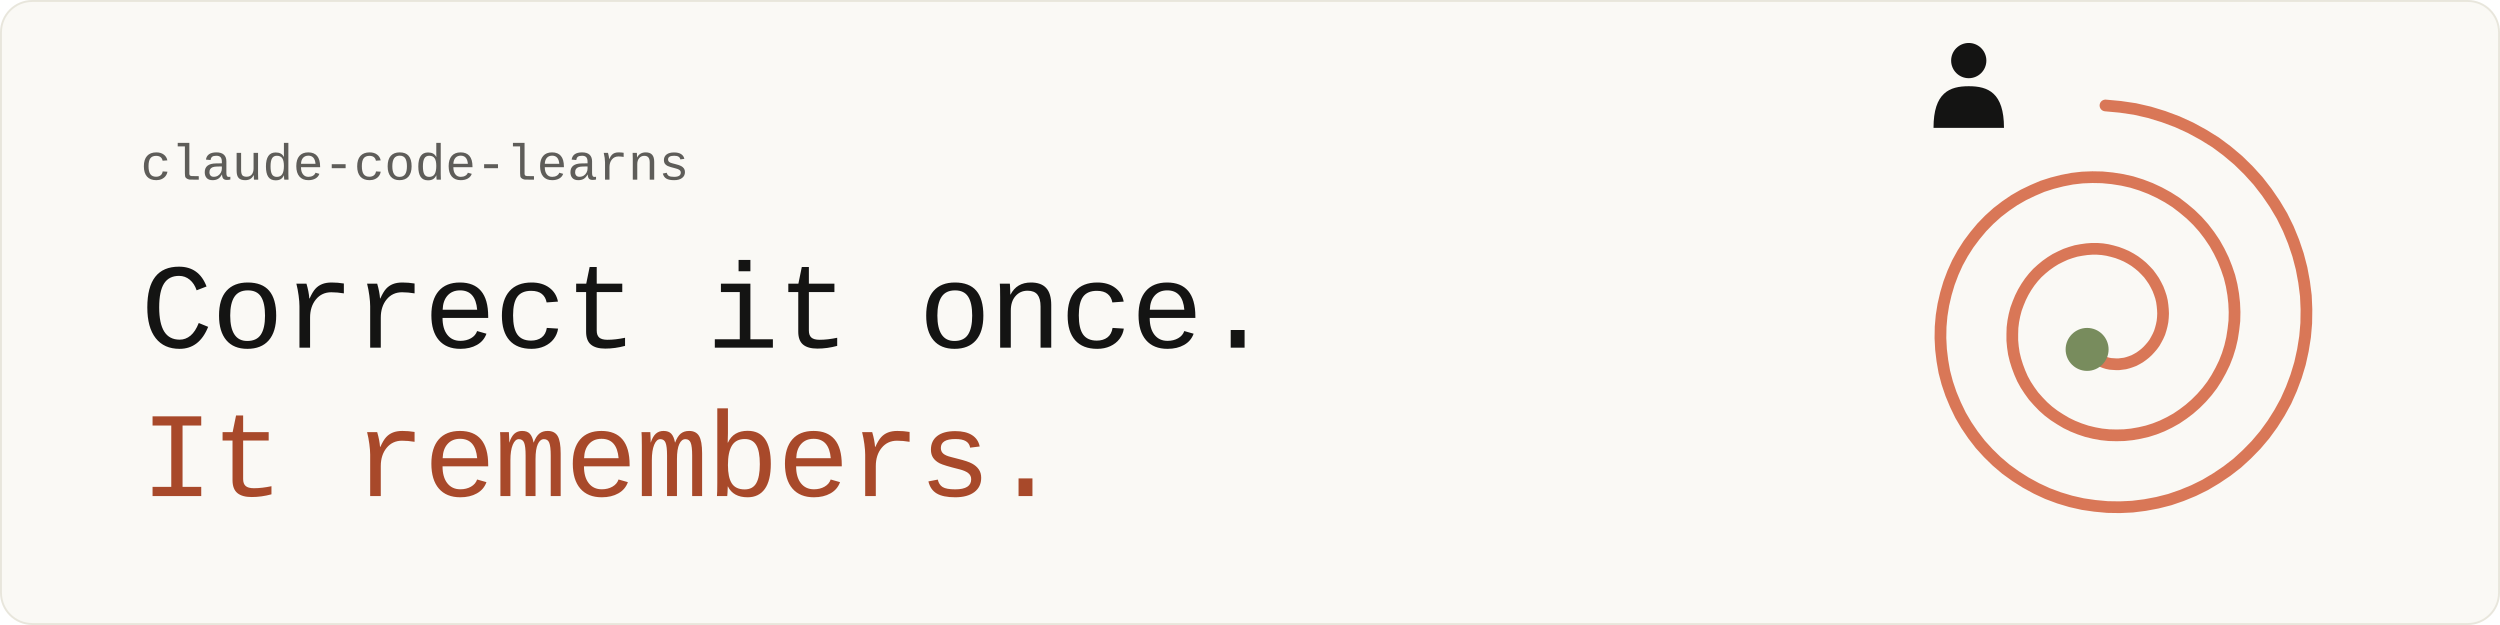
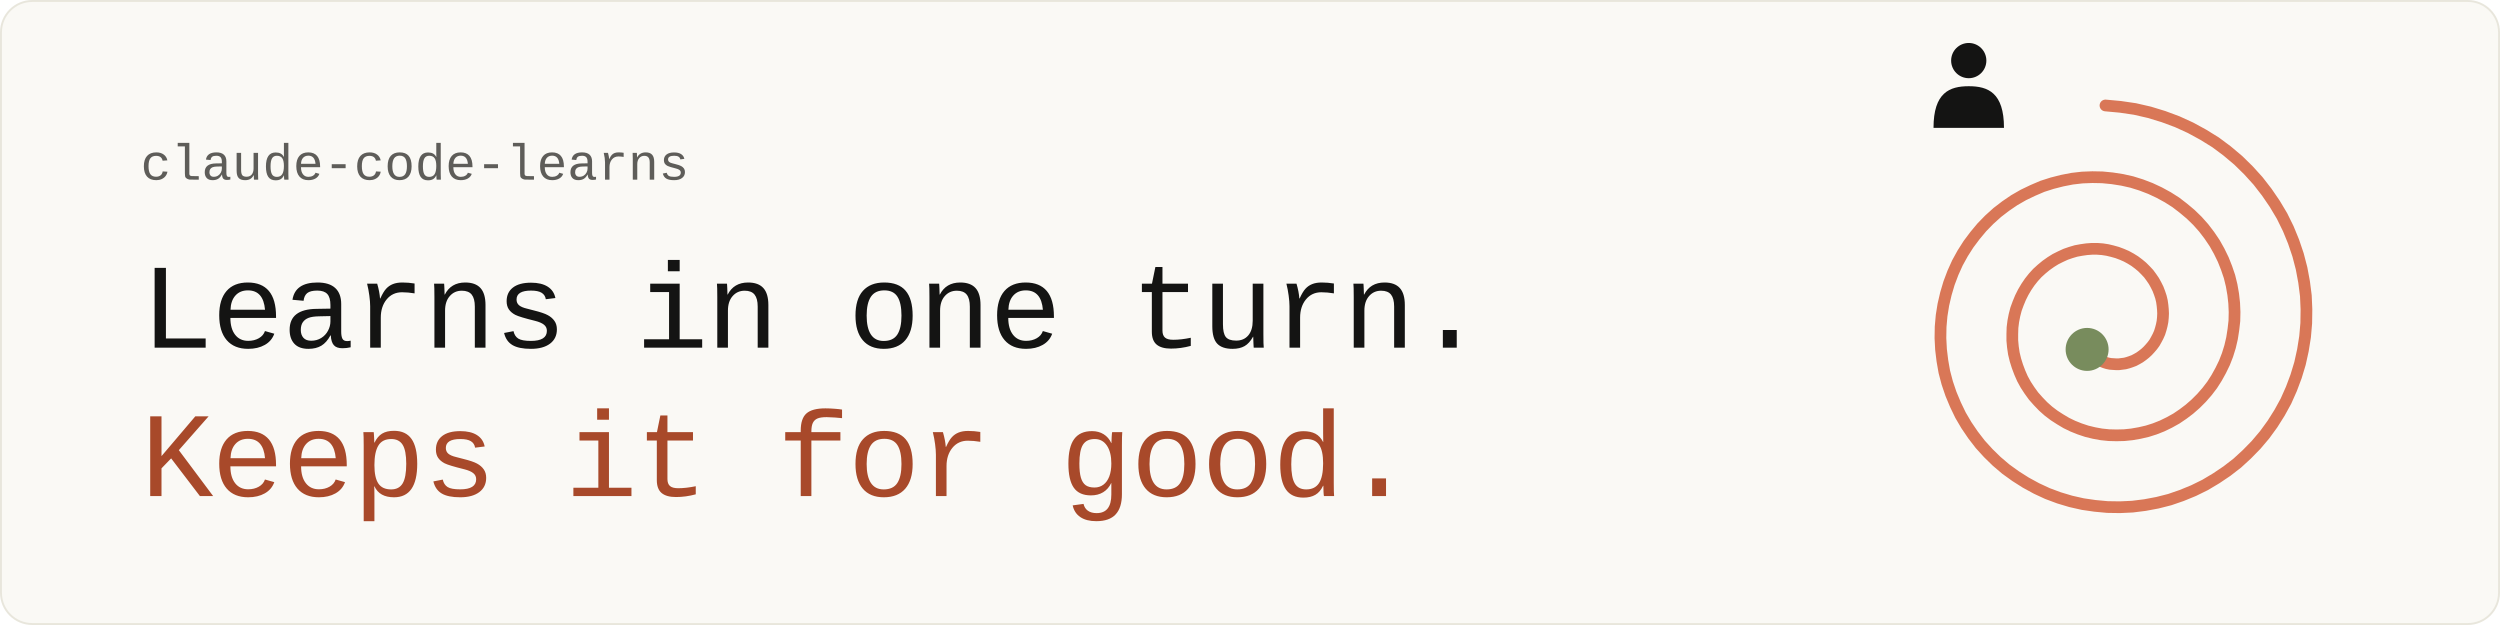
- <svg xmlns="http://www.w3.org/2000/svg" width="1280" height="320" viewBox="0 0 1280 320" role="img" aria-label="claude-code-learns: Correct it once. It remembers.">
+ <svg xmlns="http://www.w3.org/2000/svg" width="1280" height="320" viewBox="0 0 1280 320" role="img" aria-label="claude-code-learns: Learns in one turn. Keeps it for good.">
  <defs>
    <marker id="a" viewBox="0 0 10 10" refX="9" refY="5" markerWidth="7" markerHeight="7" orient="auto-start-reverse">
      <path d="M1 1L9 5L1 9" fill="none" stroke="#8f8d86" stroke-width="1.8" stroke-linecap="round" stroke-linejoin="round" />
    </marker>
  </defs>
  <rect x="0.5" y="0.5" width="1279" height="319" rx="16" fill="#faf9f5" stroke="#e8e6dc" />
  <text x="72" y="92" font-family="'IBM Plex Mono',ui-monospace,'SF Mono',SFMono-Regular,Menlo,Consolas,'Liberation Mono',monospace" font-size="26" font-weight="500" fill="#5e5d59" text-anchor="start">claude-code-learns</text>
-   <text x="72" y="178" font-family="'IBM Plex Mono',ui-monospace,'SF Mono',SFMono-Regular,Menlo,Consolas,'Liberation Mono',monospace" font-size="62" font-weight="500" fill="#141413" text-anchor="start" letter-spacing="-1">Correct it once.</text>
-   <text x="72" y="254" font-family="'IBM Plex Mono',ui-monospace,'SF Mono',SFMono-Regular,Menlo,Consolas,'Liberation Mono',monospace" font-size="62" font-weight="500" fill="#a8492a" text-anchor="start" letter-spacing="-1">It remembers.</text>
+   <text x="72" y="178" font-family="'IBM Plex Mono',ui-monospace,'SF Mono',SFMono-Regular,Menlo,Consolas,'Liberation Mono',monospace" font-size="62" font-weight="500" fill="#141413" text-anchor="start" letter-spacing="-1">Learns in one turn.</text>
+   <text x="72" y="254" font-family="'IBM Plex Mono',ui-monospace,'SF Mono',SFMono-Regular,Menlo,Consolas,'Liberation Mono',monospace" font-size="62" font-weight="500" fill="#a8492a" text-anchor="start" letter-spacing="-1">Keeps it for good.</text>
  <path d="M1078.0 54.0L1085.6 54.7L1093.1 55.8L1100.5 57.5L1107.7 59.7L1114.7 62.3L1121.5 65.4L1128.1 69.0L1134.4 72.9L1140.3 77.3L1146.0 82.1L1151.2 87.2L1156.1 92.6L1160.6 98.4L1164.7 104.4L1168.4 110.6L1171.6 117.1L1174.3 123.7L1176.6 130.5L1178.4 137.4L1179.7 144.4L1180.6 151.4L1180.9 158.4L1180.8 165.5L1180.2 172.4L1179.1 179.3L1177.6 186.1L1175.6 192.7L1173.2 199.1L1170.4 205.4L1167.1 211.4L1163.5 217.1L1159.5 222.6L1155.1 227.8L1150.4 232.6L1145.5 237.1L1140.2 241.2L1134.7 244.9L1129.0 248.3L1123.1 251.2L1117.0 253.7L1110.9 255.8L1104.6 257.4L1098.2 258.6L1091.8 259.4L1085.4 259.7L1079.0 259.6L1072.6 259.0L1066.4 258.1L1060.2 256.7L1054.2 254.9L1048.3 252.7L1042.7 250.1L1037.2 247.1L1032.0 243.8L1027.0 240.2L1022.3 236.2L1018.0 232.0L1013.9 227.5L1010.2 222.7L1006.8 217.7L1003.8 212.6L1001.2 207.2L998.9 201.7L997.0 196.1L995.5 190.4L994.5 184.7L993.8 178.9L993.5 173.1L993.6 167.3L994.1 161.6L995.0 156.0L996.3 150.4L997.9 145.0L999.9 139.7L1002.2 134.6L1004.9 129.7L1007.9 125.0L1011.2 120.6L1014.7 116.4L1018.5 112.5L1022.6 108.8L1026.9 105.5L1031.3 102.5L1036.0 99.8L1040.8 97.5L1045.7 95.4L1050.7 93.8L1055.8 92.5L1060.9 91.5L1066.1 90.9L1071.3 90.7L1076.4 90.8L1081.5 91.3L1086.6 92.1L1091.5 93.2L1096.3 94.7L1101.0 96.5L1105.5 98.6L1109.9 101.0L1114.0 103.6L1117.9 106.6L1121.6 109.7L1125.1 113.1L1128.3 116.7L1131.2 120.5L1133.9 124.5L1136.2 128.6L1138.3 132.9L1140.0 137.2L1141.5 141.6L1142.6 146.1L1143.4 150.7L1143.9 155.2L1144.1 159.8L1144.0 164.3L1143.5 168.7L1142.8 173.2L1141.8 177.5L1140.5 181.7L1138.9 185.8L1137.0 189.7L1134.9 193.5L1132.6 197.1L1130.0 200.5L1127.2 203.7L1124.2 206.7L1121.0 209.5L1117.7 212.0L1114.3 214.3L1110.7 216.3L1107.0 218.1L1103.2 219.6L1099.4 220.8L1095.5 221.7L1091.5 222.4L1087.6 222.8L1083.7 222.9L1079.8 222.8L1075.9 222.4L1072.1 221.7L1068.4 220.8L1064.8 219.6L1061.3 218.2L1058.0 216.6L1054.8 214.7L1051.7 212.7L1048.8 210.5L1046.1 208.1L1043.6 205.5L1041.2 202.8L1039.1 199.9L1037.2 197.0L1035.5 193.9L1034.1 190.7L1032.9 187.5L1031.9 184.3L1031.1 181.0L1030.6 177.6L1030.3 174.3L1030.3 171.0L1030.4 167.7L1030.8 164.5L1031.4 161.4L1032.2 158.3L1033.3 155.3L1034.5 152.4L1035.9 149.6L1037.5 146.9L1039.2 144.4L1041.1 142.0L1043.1 139.8L1045.3 137.8L1047.6 135.9L1050.0 134.2L1052.4 132.7L1055.0 131.4L1057.6 130.2L1060.2 129.3L1062.9 128.5L1065.6 128.0L1068.4 127.6L1071.1 127.4L1073.7 127.4L1076.4 127.6L1079.0 128.0L1081.5 128.6L1084.0 129.3L1086.4 130.2L1088.7 131.2L1090.9 132.4L1093.0 133.7L1095.0 135.2L1096.8 136.7L1098.5 138.4L1100.1 140.1L1101.5 142.0L1102.8 143.9L1103.9 145.9L1104.9 147.9L1105.7 150.0L1106.4 152.1L1106.9 154.2L1107.2 156.3L1107.4 158.4L1107.5 160.5L1107.4 162.6L1107.2 164.6L1106.8 166.6L1106.3 168.5L1105.7 170.4L1104.9 172.2L1104.0 173.9L1103.1 175.5L1102.0 177.0L1100.8 178.4L1099.6 179.7L1098.3 180.9L1096.9 182.0L1095.5 183.0L1094.1 183.8L1092.6 184.6L1091.0 185.2L1089.5 185.7L1088.0 186.1L1086.4 186.3L1084.9 186.5L1083.4 186.5L1081.9 186.4L1080.5 186.3L1079.0 186.0L1077.7 185.6L1076.4 185.1L1075.2 184.6L1074.0 184.0L1072.9 183.3L1071.9 182.5L1070.9 181.7L1070.1 180.8L1069.3 179.9L1068.6 178.9" fill="none" stroke="#d97757" stroke-width="6" stroke-linecap="round" stroke-linejoin="round" />
  <circle cx="1068.6" cy="178.9" r="11" fill="#788c5d" />
  <circle cx="1008" cy="31.02" r="9.02" fill="#141413" />
  <path d="M989.96 65.46C989.96 47.42 998.16 44.14 1008 44.14C1017.84 44.14 1026.04 47.42 1026.04 65.46Z" fill="#141413" />
</svg>
